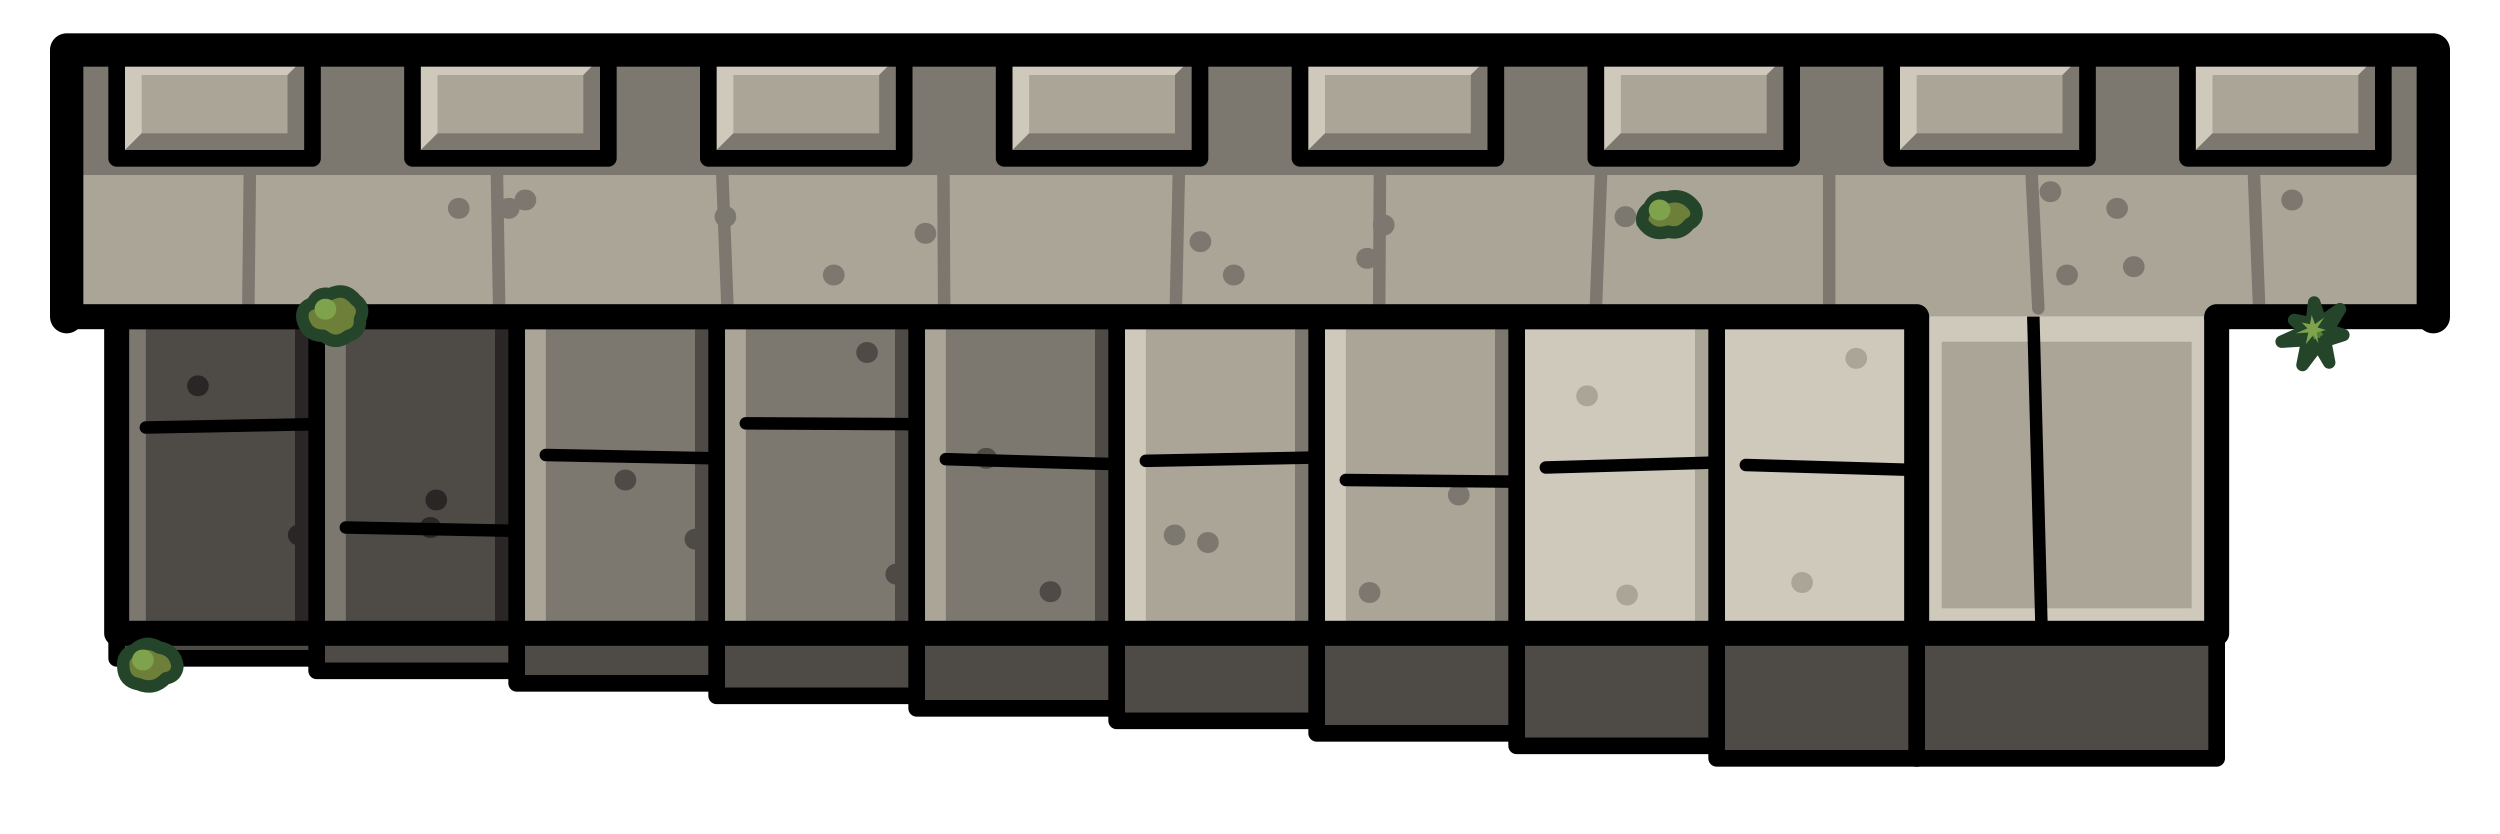
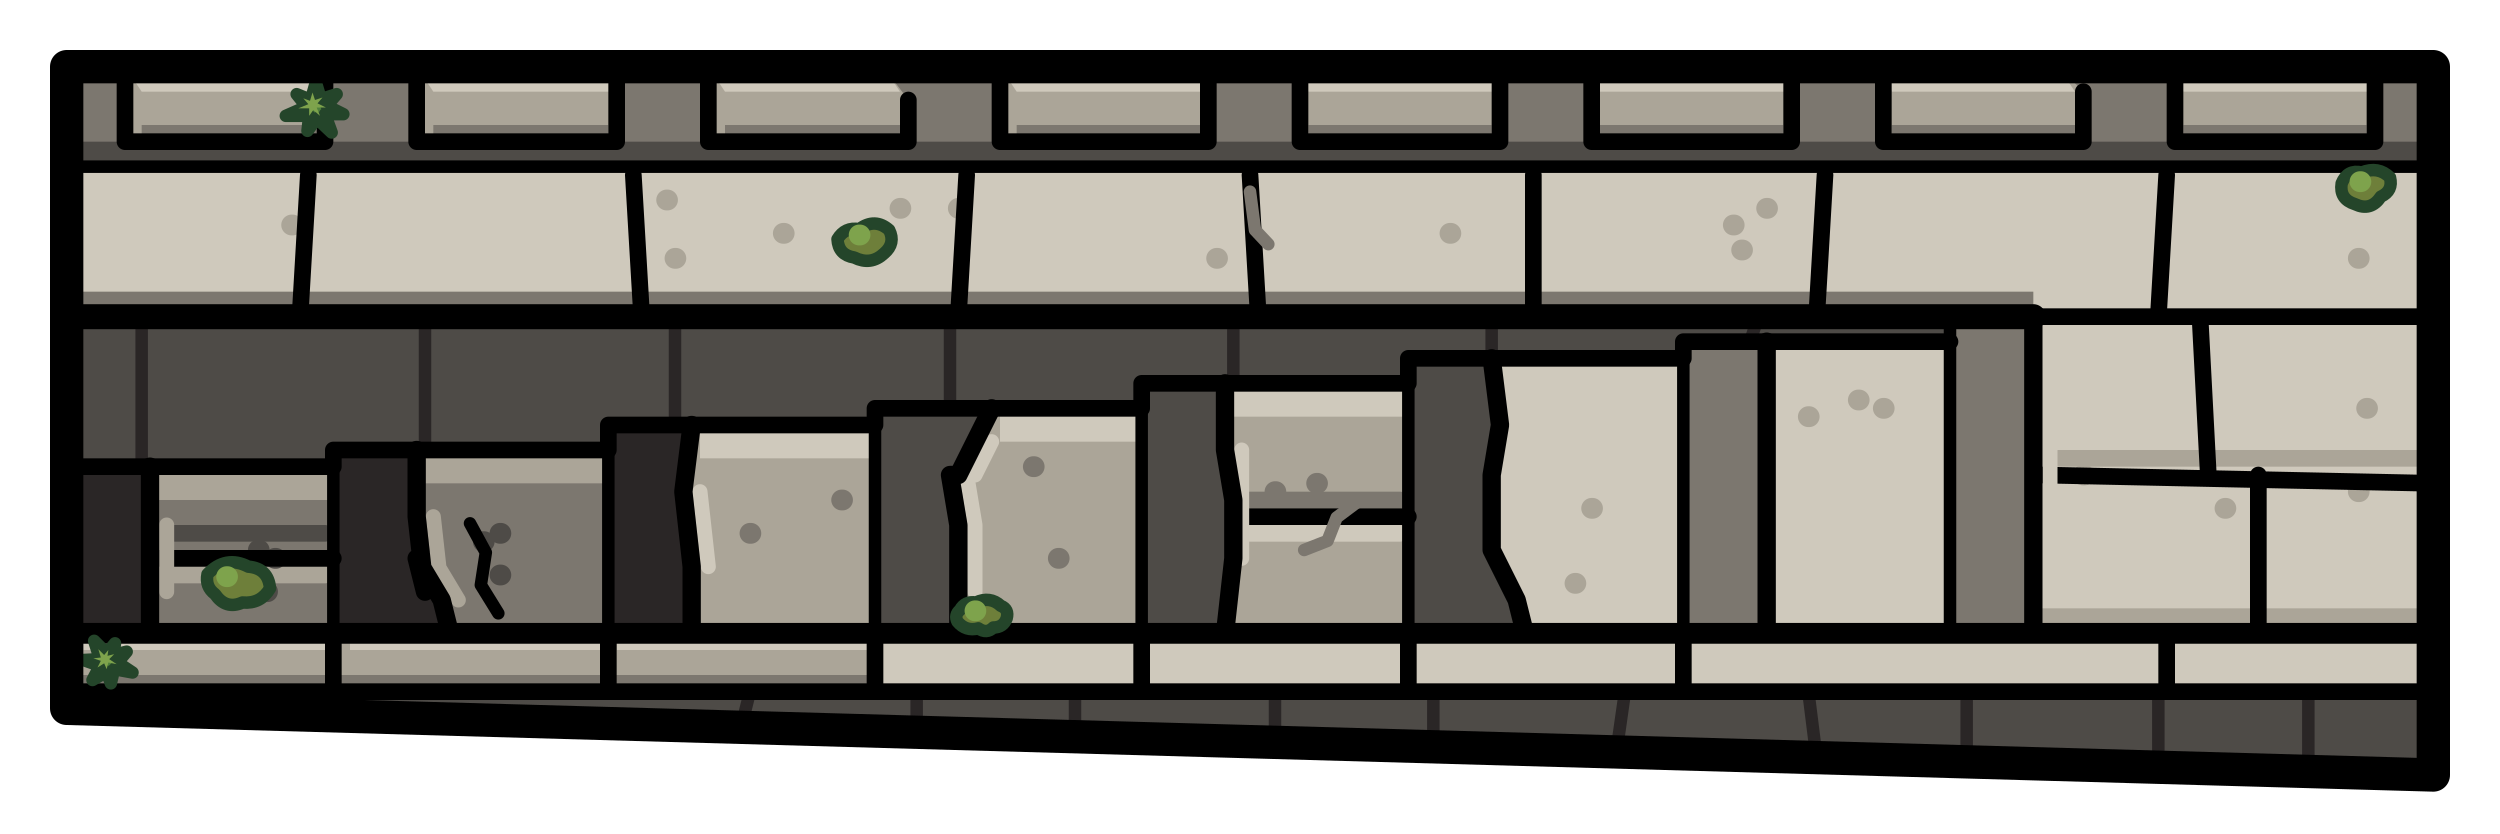
<svg xmlns="http://www.w3.org/2000/svg" viewBox="0 0 300 100" width="300" height="100">
  <g fill="none" stroke-linecap="round" stroke-linejoin="round">
-     <path d="M14 76l24 0 0 3-24 0zm24 0 24 0 0 4.5-24 0zm24 0 24 0 0 6-24 0zm24 0 24 0 0 7.5-24 0zm24 0 24 0 0 9-24 0zm24 0 24 0 0 10.5-24 0zm24 0 24 0 0 12-24 0zm24 0 24 0 0 13.5-24 0zm24 0 24 0 0 15-24 0z" fill="#4E4B47" />
-     <path d="M14 79l24 0m-24-3 0 3m24 1.5 24 0m-24-4.5 0 4.5m24 1.5 24 0m-24-6 0 6m24 1.5 24 0m-24-7.5 0 7.5m24 1.5 24 0m-24-9 0 9m24 1.5 24 0m-24-10.5 0 10.5m24 1.5 24 0m-24-12 0 12m24 1.5 24 0m-24-13.5 0 13.5m24 1.5 24 0m-24-15 0 15" stroke="#000000" stroke-width="2" />
-     <path d="M14 38l0 38 24 0 0-38zm24 0 0 38 24 0 0-38z" fill="#4E4B47" />
-     <path d="M62 38l0 38 24 0 0-38zm24 0 0 38 24 0 0-38zm24 0 0 38 24 0 0-38z" fill="#7C776F" />
-     <path d="M134 38l0 38 24 0 0-38zm24 0 0 38 24 0 0-38z" fill="#ABA598" />
-     <path d="M182 38l0 38 24 0 0-38zm24 0 0 38 24 0 0-38z" fill="#CFC9BC" />
-     <path d="M14 38l0 38 3.5 0 0-38zm24 0 0 38 3.5 0 0-38zm117.4 0 0 38 2.6 0 0-38zm24 0 0 38 2.6 0 0-38z" fill="#7C776F" />
-     <path d="M35.4 38l0 38 2.6 0 0-38zm24 0 0 38 2.6 0 0-38z" fill="#2A2626" />
-     <path d="M62 38l0 38 3.5 0 0-38zm24 0 0 38 3.5 0 0-38zm24 0 0 38 3.5 0 0-38zm93.4 0 0 38 2.6 0 0-38z" fill="#ABA598" />
-     <path d="M83.4 38l0 38 2.6 0 0-38zm24 0 0 38 2.6 0 0-38zm24 0 0 38 2.6 0 0-38z" fill="#4E4B47" />
-     <path d="M134 38l0 38 3.5 0 0-38zm24 0 0 38 3.5 0 0-38zm24 0 0 38 3.5 0 0-38zm24 0 0 38 3.5 0 0-38z" fill="#CFC9BC" />
-     <path d="M23.7 46.3h.1m12 17.9h.1m15.7-.9h.1m.6-3.3h.1" stroke="#2A2626" stroke-width="2.5" />
-     <path d="M83.4 64.7h.1m-8.5-7.1h.1m28.9-15.3h.1m3.4 26.6h.1m18.4 2.1h.1m-7.8-16h.1" stroke="#4E4B47" stroke-width="2.5" />
-     <path d="M144.9 65.1h.1m-4.1-.9h.1m23.3 6.9h.1m10.6-11.7h.1" stroke="#7C776F" stroke-width="2.5" />
-     <path d="M195.2 71.4h.1m-4.9-23.9h.1m32.2-4.5h.1m-6.6 26.9h.1" stroke="#ABA598" stroke-width="2.5" />
-     <path d="M17.5 51.3l20.5-.4m3.5 12.4 20.5.4m3.5-9.1 20.5.4m3.5-4.2 20.5.1m3.5 4.2 20.5.6m3.5-.4 20.5-.4m3.5 2.7 20.5.2m3.5-1.7 20.5-.6m3.5.3 20.5.6" stroke="#000000" stroke-width="1.5" />
-     <path d="M38 38l0 38m24-38 0 38m24-38 0 38m24-38 0 38m24-38 0 38m24-38 0 38m24-38 0 38m24-38 0 38" stroke="#000000" stroke-width="2" />
-     <path d="M14 38l216 0m-216 38 216 0m-216-38 0 38" stroke="#000000" stroke-width="3" />
-     <path d="M230 76l36 0 0 15-36 0z" fill="#4E4B47" stroke="#000000" stroke-width="2" />
-     <path d="M230 38l36 0 0 38-36 0z" fill="#CFC9BC" />
-     <path d="M233 41l30 0 0 32-30 0z" fill="#ABA598" />
-     <path d="M244 38l1 38" stroke="#000000" stroke-width="1.5" />
-     <path d="M230 38l0 38 36 0 0-38" stroke="#000000" stroke-width="3" />
-     <path d="M8 6l284 0 0 32-284 0z" fill="#ABA598" />
-     <path d="M30 19l-.2 18m29.8-18 .3 18m26.7-18 .7 18m25.9-18 .1 18m28.2-18-.4 18m24.5-18-.1 18m26.7-18-.7 18m28-18 0 18m24.2-18 .9 18m25.8-18 .7 18" stroke="#7C776F" stroke-width="1.5" />
-     <path d="M8 18l284 0 0 3-284 0z" fill="#7C776F" />
-     <path d="M8 6l284 0 0 12-284 0z" fill="#7C776F" />
-     <path d="M14 6l23.5 0 0 13-23.5 0zm35.5 0 23.5 0 0 13-23.5 0zm35.5 0 23.5 0 0 13-23.5 0zm35.5 0 23.5 0 0 13-23.5 0zm35.5 0 23.5 0 0 13-23.5 0zm35.5 0 23.5 0 0 13-23.5 0zm35.5 0 23.5 0 0 13-23.5 0zm35.5 0 23.5 0 0 13-23.5 0z" fill="#ABA598" />
-     <path d="M14 6l23.5 0-3 3-17.5 0zm0 13 0-13 3 3 0 7zm35.5-13 23.5 0-3 3-17.5 0zm0 13 0-13 3 3 0 7zm35.5-13 23.5 0-3 3-17.5 0zm0 13 0-13 3 3 0 7zm35.5-13 23.5 0-3 3-17.5 0zm0 13 0-13 3 3 0 7zm35.5-13 23.5 0-3 3-17.5 0zm0 13 0-13 3 3 0 7zm35.5-13 23.5 0-3 3-17.5 0zm0 13 0-13 3 3 0 7zm35.5-13 23.5 0-3 3-17.5 0zm0 13 0-13 3 3 0 7zm35.5-13 23.5 0-3 3-17.5 0zm0 13 0-13 3 3 0 7z" fill="#CFC9BC" />
-     <path d="M37.5 6l0 13-3-3 0-7zm0 13-23.5 0 3-3 17.5 0zm35.5-13 0 13-3-3 0-7zm0 13-23.5 0 3-3 17.5 0zm35.5-13 0 13-3-3 0-7zm0 13-23.5 0 3-3 17.5 0zm35.5-13 0 13-3-3 0-7zm0 13-23.5 0 3-3 17.5 0zm35.5-13 0 13-3-3 0-7zm0 13-23.5 0 3-3 17.5 0zm35.5-13 0 13-3-3 0-7zm0 13-23.5 0 3-3 17.5 0zm35.5-13 0 13-3-3 0-7zm0 13-23.5 0 3-3 17.5 0zm35.5-13 0 13-3-3 0-7zm0 13-23.5 0 3-3 17.5 0z" fill="#7C776F" />
-     <path d="M14 6l23.5 0 0 13-23.5 0zm35.5 0 23.5 0 0 13-23.5 0zm35.5 0 23.5 0 0 13-23.5 0zm35.5 0 23.5 0 0 13-23.5 0zm35.5 0 23.5 0 0 13-23.5 0zm35.5 0 23.5 0 0 13-23.5 0zm35.5 0 23.5 0 0 13-23.5 0zm35.5 0 23.5 0 0 13-23.5 0z" stroke="#000000" stroke-width="2" />
-     <path d="M164 31h.1m-101.1-7h.1m47.9 4h.1m-24.1-2h.1m168.9 6h.1m-108.1 1h.1m-93.1-8h.1m198.9 0h.1m-6.1 8h.1m-53.1-7h.1m-51.1 3h.1m-44.1 4h.1m-39.1-8h.1m104.9 2h.1m108.9-3h.1m-29.1-1h.1" stroke="#7C776F" stroke-width="2.5" />
-     <path d="M8 38l222 0m36 0 26 0" stroke="#000000" stroke-width="3" />
-     <path d="M8 6l284 0 0 32m-284-32 0 32" stroke="#000000" stroke-width="4" />
-     <path d="M41.8 40.3q-1.5 1.2-3 0-2 0-2.5-2-.2-1.5 1.2-1.9 .6-1.4 2.1-1.1 1.8-.9 3.1.7 1.2.9.5 2.3 .1 1.6-1.4 2zm155.3-13.6q-.2-1.1.8-1.8 .6-1.4 2.1-1.2 2.1-.6 3.4 1.2 .6 1.3-.7 2-1 1.3-2.5.9-2 .6-3.1-1.1zm-180.5 55.4q-1.7-.3-1.8-2-.2-1.6 1.3-2.1 1.4-1.3 3-.3 1.9.3 2.2 2.2-.1 1.3-1.4 1.5-1.4 1.5-3.3.7z" fill="#6E7F3A" stroke="#24452A" stroke-width="1.5" />
-     <path d="M39 37.1h.1m160-11.9h.1m-182.1 54h.1" stroke="#7EA34C" stroke-width="2.5" />
-     <path d="M273.8 41l2.9-1.3-1.4-1.3 2.1.4 .3-2.5 .8 2.4 2.3-1.6-1.5 2.5 1.9.6-2.2.7 .5 2.6-1.3-2.2-1.9 2.5 .6-3z" fill="#4F803C" stroke="#24452A" stroke-width="1.5" />
-     <path d="M275.5 40l1.4-.6-.7-.7 1 .2 .2-1.1 .4 1.1 1.1-.8-.8 1.2 1 .3-1.1.3 .2 1.3-.6-1-.9 1.1 .3-1.4z" fill="#7EA34C" />
+     <path d="M8 76l32 0 0 7-32 0zm32 0 33 0 0 7-33 0zm33 0 32 0 0 7-32 0zm32 5 32 0 0 2-32 0zm32 0 32 0 0 2-32 0zm32 0 33 0 0 2-33 0zm33 0 58 0 0 2-58 0zm58 0 32 0 0 2-32 0z" fill="#ABA598" />
+     <path d="M10 76l30 0 0 2-30 0zm32 0 31 0 0 2-31 0zm32 0 31 0 0 2-31 0zm31 0 32 0 0 7-32 0zm1 0 31 0 0 2-31 0zm31 0 32 0 0 7-32 0zm2 0 30 0 0 2-30 0zm30 0 33 0 0 7-33 0zm2 0 31 0 0 2-31 0zm31 0 58 0 0 7-58 0zm1 0 57 0 0 2-57 0zm57 0 32 0 0 7-32 0zm2 0 30 0 0 2-30 0z" fill="#CFC9BC" />
+     <path d="M8 81l32 0 0 2-32 0zm32 0 33 0 0 2-33 0zm33 0 32 0 0 2-32 0z" fill="#7C776F" />
+     <path d="M8 83l284 0 0 10-284-8z" fill="#4E4B47" />
+     <path d="M90 83l-1 4m21-4 0 5m19-5 0 5m24-5 0 6m19-6 0 6m23-6-1 7m23-7 1 8m18-8 0 8m23-8 0 9m18-9 0 10" stroke="#2A2626" stroke-width="1.5" />
+     <path d="M8 38l32 0 0 18-32 0zm32 0 33 0 0 16-33 0zm33 0 32 0 0 13-32 0zm32 0 32 0 0 11-32 0zm32 0 32 0 0 8-32 0zm32 0 33 0 0 5-33 0zm33 0 32 0 0 3-32 0z" fill="#4E4B47" />
+     <path d="M17 38l0 18m34-18 0 16m30-16 0 13m33-13 0 11m34-11 0 8m31-8 0 5m32-5-1 3" stroke="#2A2626" stroke-width="1.5" />
+     <path d="M8 56l16 0 0 20-16 0zm32-2 16 0 0 22-16 0zm33-3 16 0 0 25-16 0z" fill="#2A2626" />
+     <path d="M105 49l16 0 0 27-16 0zm32-3 16 0 0 30-16 0zm32-3 16 0 0 33-16 0z" fill="#4E4B47" />
+     <path d="M202 41l16 0 0 35-16 0zm32-3 16 0 0 38-16 0z" fill="#7C776F" />
+     <path d="M40 56l0 20-22 0 0-5 0-8 0-7zm33-2 0 22-19 0-1-4-3-5 1 4-1-9 0-8z" fill="#7C776F" />
+     <path d="M105 51l0 25-22 0 0-8-1-9 1-8zm32-2 0 27-22 0 0-5 0-8-1-6 1 0 2-4 2-4zm32-3 0 30-22 0 1-9 0-7-1-6 0-8z" fill="#ABA598" />
+     <path d="M202 43l0 33-19 0-1-4-3-6 0-9 1-6-1-8zm32-2 0 35-22 0 0-10 0-6 0-6 0-6 0-7z" fill="#CFC9BC" />
+     <path d="M19 56l21 0 0 4-21 0zm32-2 22 0 0 4-22 0z" fill="#ABA598" />
+     <path d="M84 51l21 0 0 4-21 0zm36-2 17 0 0 4-17 0zm28-3 21 0 0 4-21 0zm32-3 22 0 0 4-22 0zm33-2 21 0 0 4-21 0z" fill="#CFC9BC" />
+     <path d="M21 64l18 0" stroke="#4E4B47" stroke-width="2" />
+     <path d="M21 69l18 0" stroke="#ABA598" stroke-width="2" />
+     <path d="M150 60l18 0" stroke="#7C776F" stroke-width="2" />
+     <path d="M150 64l18 0" stroke="#CFC9BC" stroke-width="2" />
+     <path d="M31 66h.1m.9 5h.1m.9-4h.1m24.9-2h.1m1.9-1h.1m-.1 5h.1" stroke="#4E4B47" stroke-width="2.5" />
+     <path d="M90 64h.1m10.9-4h.1m25.9 7h.1m-3.1-11h.1m28.9 3h.1m4.9-1h.1" stroke="#7C776F" stroke-width="2.5" />
+     <path d="M191 61h.1m-2.1 9h.1m27.9-20h.1m5.9-2h.1m2.9 1h.1" stroke="#ABA598" stroke-width="2.5" />
+     <path d="M8 20l284 0 0 56-48 0 0-9 0-7 0-7 0-8 0-7-236 0z" fill="#CFC9BC" />
+     <path d="M8 35l236 0 0 3-236 0z" fill="#7C776F" />
+     <path d="M244 73l48 0 0 3-48 0z" fill="#ABA598" />
+     <path d="M247 55l43 0" stroke="#ABA598" stroke-width="2" />
+     <path d="M115 25h.1m-34.1 6h.1m12.9-3h.1m113.9-1h.1m-173.1 0h.1m138.9 1h.1m-28.1 3h.1m-38.1-6h.1m103.9 0h.1m70.9 6h.1m-203.1-7h.1m128.9 6h.1m74.9 19h.1m-34.1 8h.1m32.9 2h.1m-16.1 2h.1" stroke="#ABA598" stroke-width="2.5" />
+     <path d="M8 8l284 0 0 12-284 0z" fill="#7C776F" />
+     <path d="M8 17l284 0 0 3-284 0z" fill="#4E4B47" />
+     <path d="M15 8l24 0 0 9-24 0zm35 0 24 0 0 9-24 0zm35 0 21 0 3 4 0 5-24 0zm35 0 25 0 0 9-25 0zm36 0 24 0 0 9-24 0zm35 0 24 0 0 9-24 0zm35 0 21 0 3 3 0 6-24 0zm35 0 24 0 0 9-24 0z" fill="#ABA598" />
+     <path d="M15 8l24 0 0 3-22 0zm35 0 24 0 0 3-22 0zm35 0 21 0 2 3-21 0zm35 0 25 0 0 3-23 0zm36 0 24 0 0 3-23 0zm35 0 24 0 0 3-23 0zm35 0 21 0 2 3-22 0zm35 0 24 0 0 3-23 0z" fill="#CFC9BC" />
+     <path d="M17 15l21 0 0 2-21 0zm35 0 21 0 0 2-21 0zm35 0 21 0 0 2-21 0zm35 0 22 0 0 2-22 0zm35 0 22 0 0 2-22 0zm35 0 22 0 0 2-22 0zm35 0 22 0 0 2-22 0zm35 0 22 0 0 2-22 0z" fill="#7C776F" />
+     <path d="M15 8l0 9 24 0 0-9m11 0 0 9 24 0 0-9m11 0 0 9 24 0 0-5m11-4 0 9 25 0 0-9m11 0 0 9 24 0 0-9m11 0 0 9 24 0 0-9m11 0 0 9 24 0 0-6m11-3 0 9 24 0 0-9" stroke="#000000" stroke-width="2" />
+     <path d="M19 67l21 0m108-5 21 0m-132-41-1 17m40-17 1 17m39-17-1 17m35-17 1 17m33-17 0 17m35-17-1 17m42-17-1 17m-14 0 47 0m-47 19 47 1m-28-20 1 19m6 0 0 19" stroke="#000000" stroke-width="2" />
+     <path d="M20 63l0 8m32-9 1 9-1-4 3 5" stroke="#ABA598" stroke-width="1.8" />
+     <path d="M84 59l1 9m34-15-2 4-1 0 1 6 0 8m32-17 0 6 0 7m33-16-1 6 0 9 3 6m30-24 0 6 0 6 0 6m32-21 0 8 0 7 0 7" stroke="#CFC9BC" stroke-width="1.8" />
+     <path d="M40 54l0 22m33-25 0 25m32-27 0 27m32-30 0 30m32-33 0 33m33-35 0 35m32-38 0 38" stroke="#000000" stroke-width="1.5" />
+     <path d="M8 56l32 0m0-2 33 0m-33 0 0 2m33-5 32 0m-32 0 0 3m32-5 32 0m-32 0 0 2m32-5 32 0m-32 0 0 3m32-6 33 0m-33 0 0 3m33-5 32 0m-32 0 0 2" stroke="#000000" stroke-width="2" />
+     <path d="M18 56l0 7 0 8 0 5m32-22 0 8 1 9-1-4 3 5 1 4m29-25-1 8 1 9 0 8m36-27-2 4-2 4-1 0 1 6 0 8 0 5m32-30 0 8 1 6 0 7-1 9m32-33 1 8-1 6 0 9 3 6 1 4m29-35 0 7 0 6 0 6 0 6 0 10m32-38 0 7 0 8 0 7 0 7 0 9" stroke="#000000" stroke-width="2.2" />
+     <path d="M40 76l0 7m33-7 0 7m32-7 0 7m32-7 0 7m32-7 0 7m33-7 0 7m58-7 0 7" stroke="#000000" stroke-width="2" />
+     <path d="M8 76l284 0" stroke="#000000" stroke-width="2.5" />
+     <path d="M8 83l284 0" stroke="#000000" stroke-width="2" />
+     <path d="M8 38l236 0" stroke="#000000" stroke-width="3" />
+     <path d="M8 20l284 0" stroke="#000000" stroke-width="1.5" />
+     <path d="M156.5 66l2.8-1.1 1.1-2.8 2.4-1.8m-12.8-37.3 .3 2.3 .3 2.3 1.6 1.7" stroke="#7C776F" stroke-width="1.5" />
+     <path d="M56.4 62.8l1.9 3.5-.6 3.9 2.1 3.4" stroke="#000000" stroke-width="1.5" />
+     <path d="M24.9 68.9q2.2-2.3 4.9-.9 2.4.2 2.6 2.6-1.1 1.9-3.3 1.7-2 .9-3.3-1-1.2-.9-.9-2.4zm95.2 3.8q1 .4.7 1.5-.4 1.1-1.6 1.1-.8.8-1.8.1-1.5.4-2.5-.8-.4-.8.3-1.4 .6-1.1 1.9-.9 1.7-.8 3 .4zm-17-45.2q1.9-1.4 3.6.1 .8 1.6-.6 2.8-1.6 1.5-3.6.5-1.9-.3-2-2.2 .9-1.5 2.6-1.2zm179.5-3q-1.9-.6-1.6-2.5 .7-1.7 2.4-1.3 2-.8 3.4.6 .4 1.6-1.1 2.3-1.2 1.8-3.1.9z" fill="#6E7F3A" stroke="#24452A" stroke-width="1.5" />
+     <path d="M27.2 69.2h.1m89.7 4.1h.1m-14-45.1h.1m180-6.4h.1" stroke="#7EA34C" stroke-width="2.5" />
+     <path d="M41.2 13.7l-2.2 0 .8 2.2-1.8-1.7-1.1 1.5 .2-1.8-2.8 0 2.5-1.1-1.2-1.5 1.7.7 .6-2.1 .6 2 1.9-.6-1.2 1.4zm-31.2 65.5 2-.1-.7-2.2 1.5 1.5 1-1.2-.2 1.4 1.6-.4-1.1 1.3 1.8 1.2-2.2-.4-.4 1.7-.5-1.4-1.7 1 .9-1.7z" fill="#4F803C" stroke="#24452A" stroke-width="1.5" />
+     <path d="M39.1 12.9l-1.1 0 .4 1-.8-.7-.5.7 0-.9-1.3 0 1.2-.5-.6-.7 .8.3 .3-1 .3.9 .9-.3-.6.7zm-27.9 66.1 .9-.1-.3-1 .7.7 .5-.6-.1.7 .8-.2-.6.6 .9.6-1-.2-.2.8-.3-.7-.8.5 .4-.8z" fill="#7EA34C" />
+     <path d="M8 85l0-77 284 0 0 85-284-8" stroke="#000000" stroke-width="4" />
  </g>
</svg>
